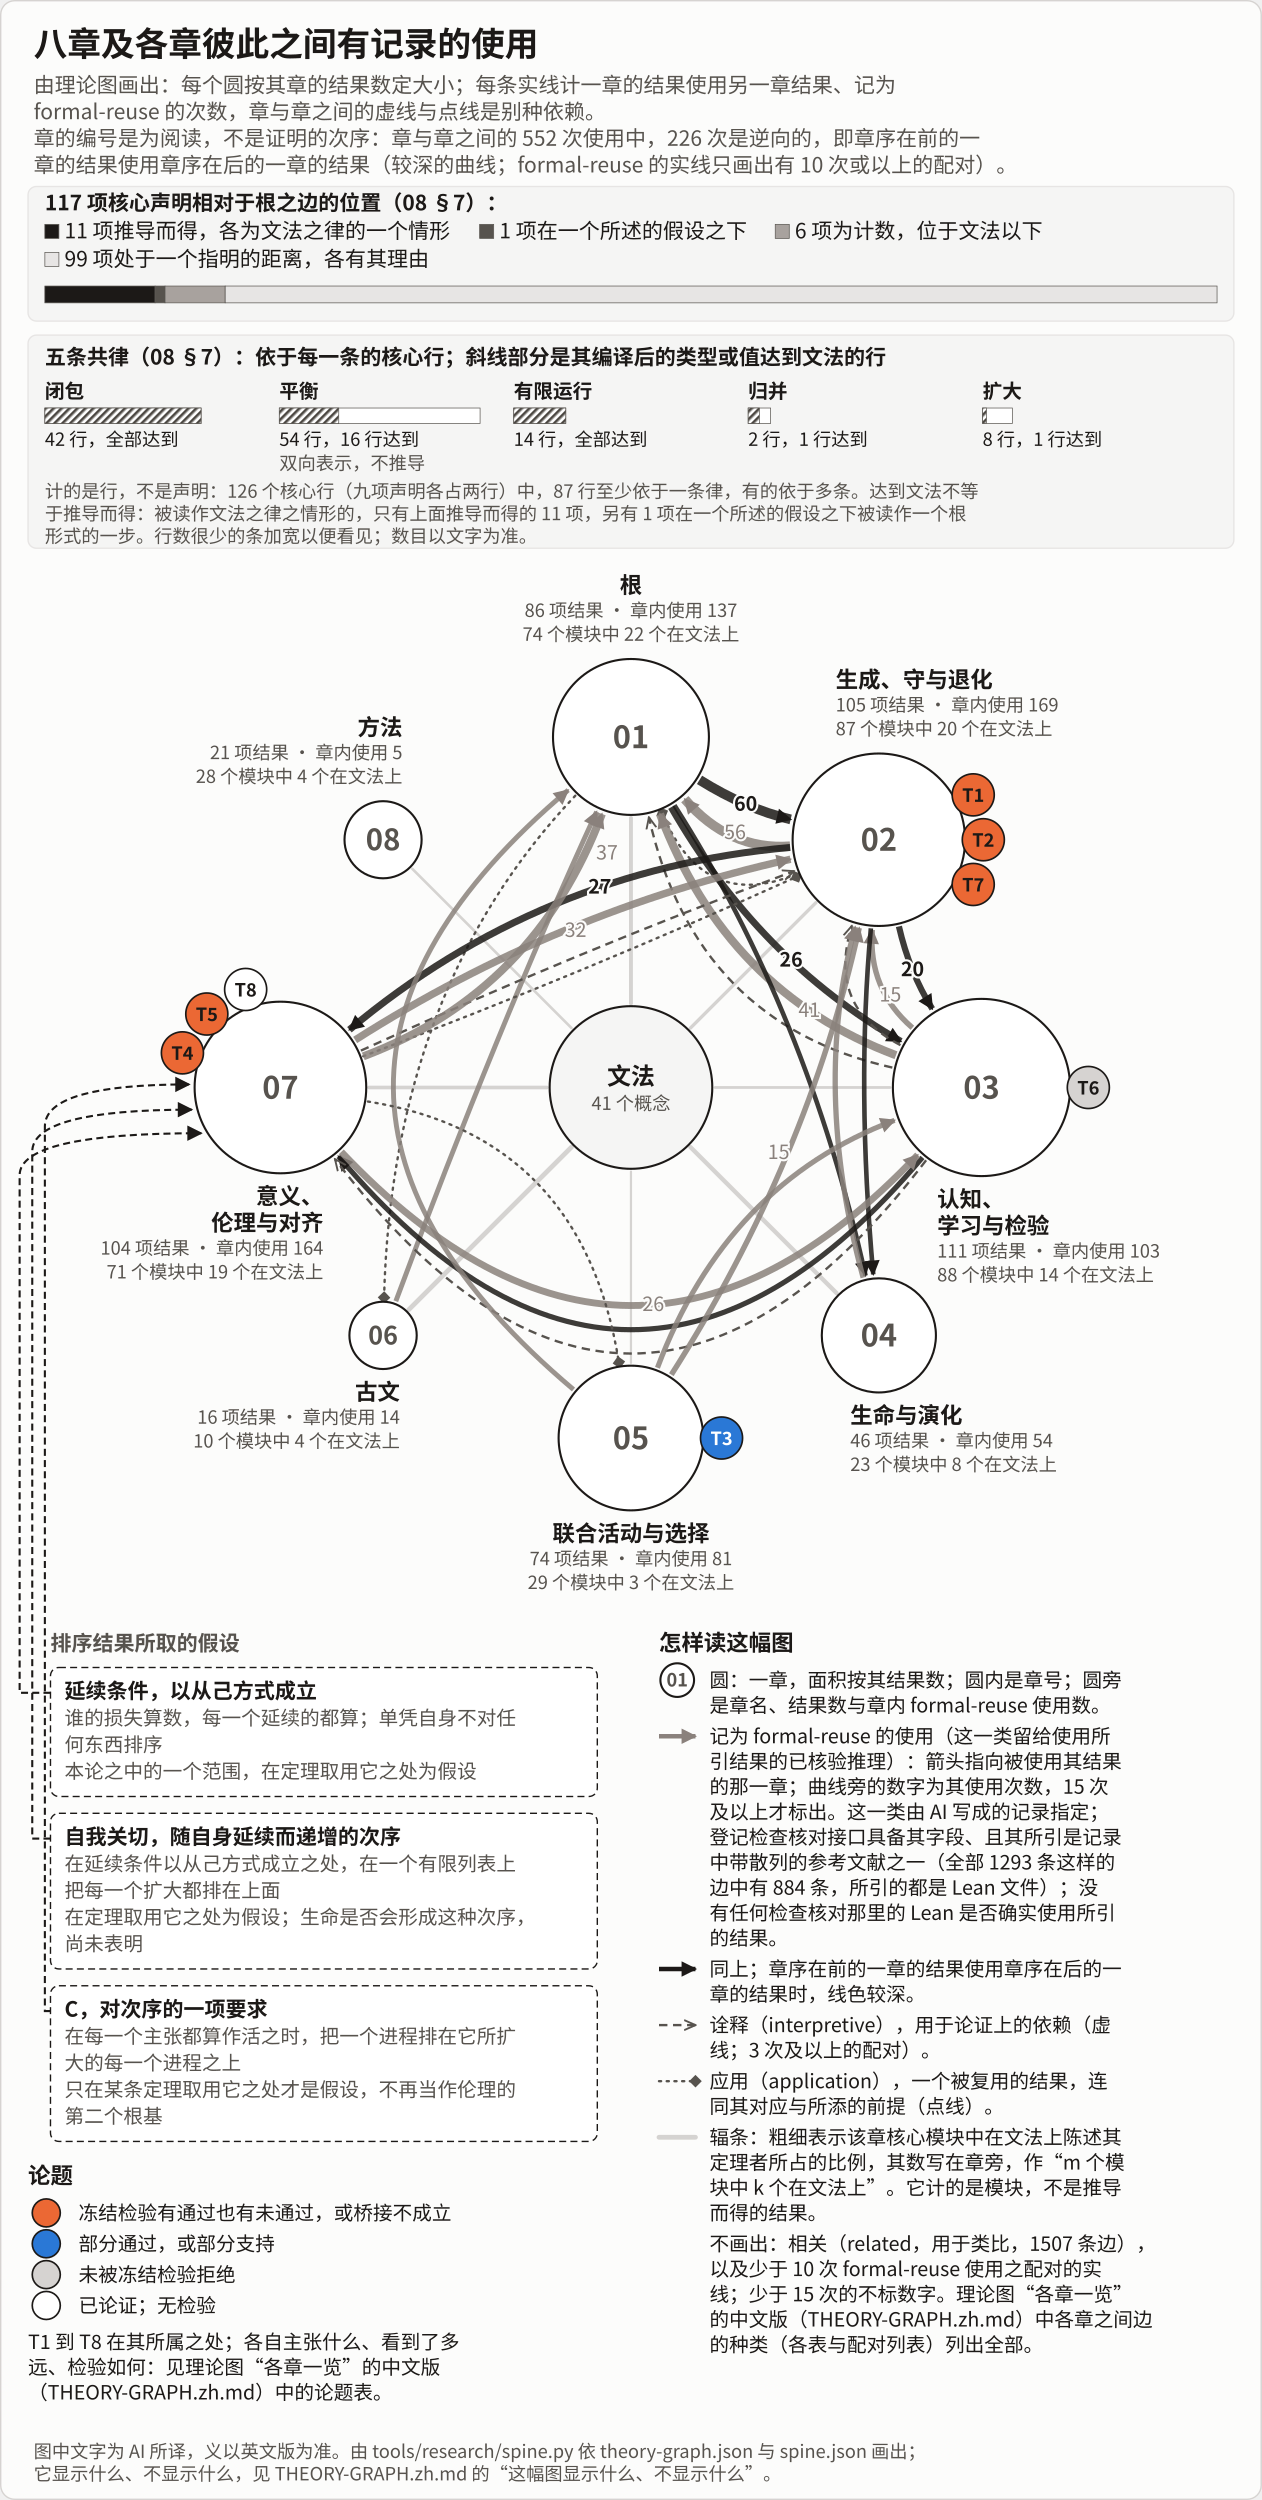
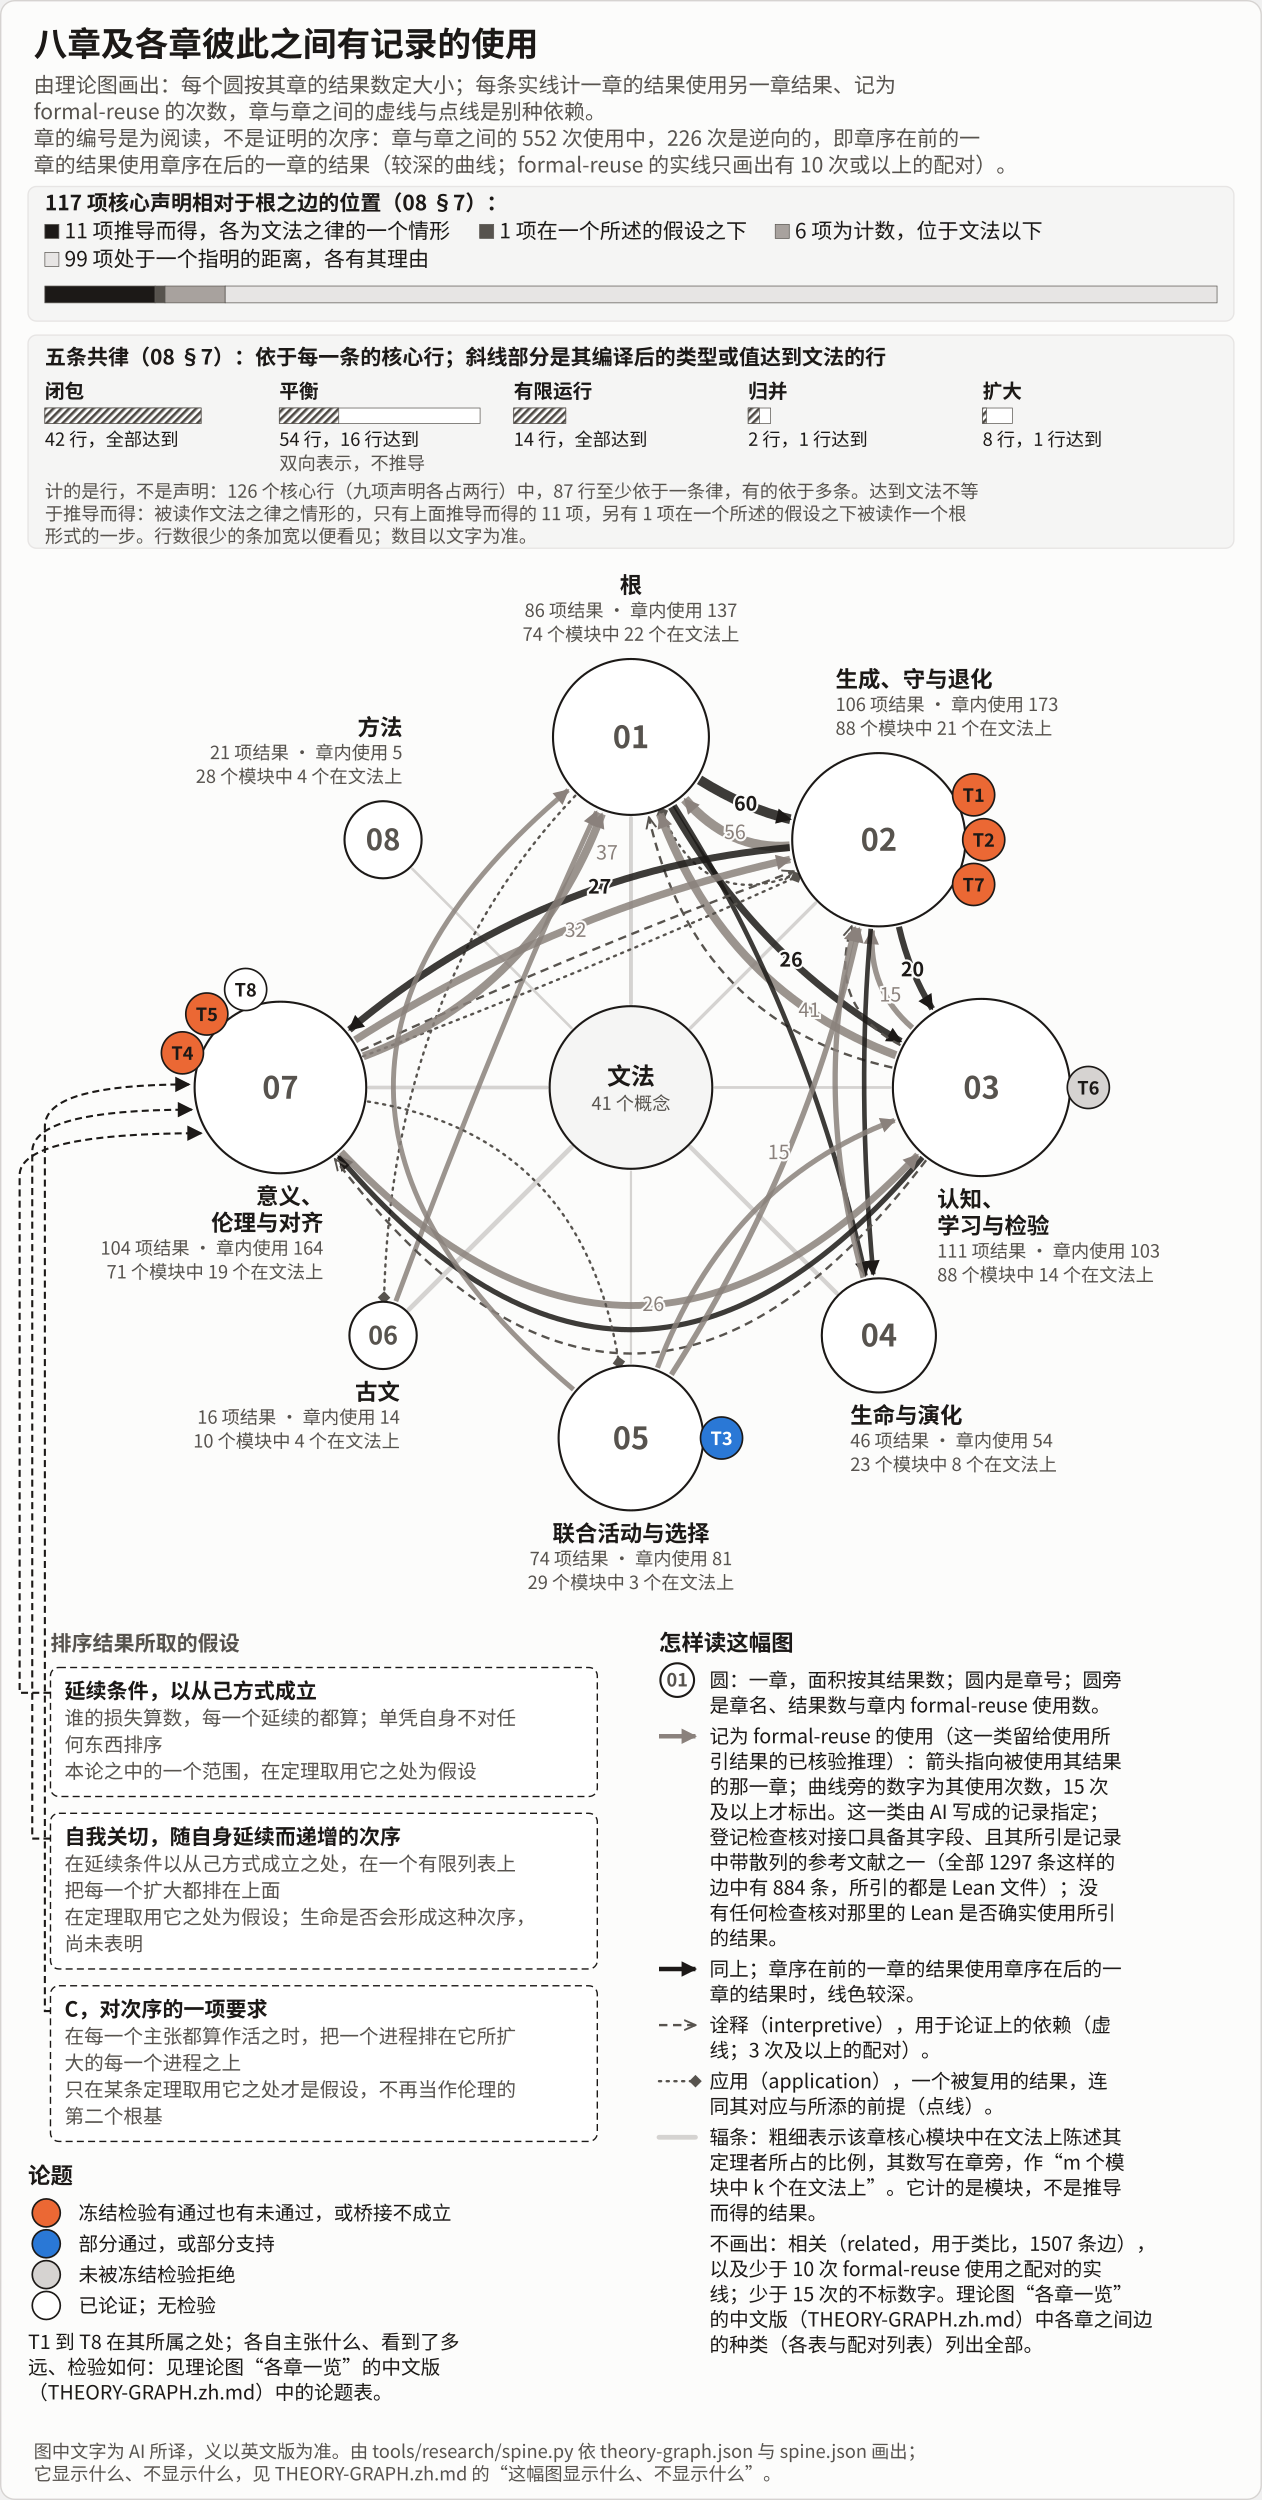
<svg xmlns="http://www.w3.org/2000/svg" viewBox="0 0 900 1783" width="900" height="1783" role="img" aria-labelledby="spine-title spine-desc" font-family="'PingFang SC', 'Hiragino Sans GB', 'Noto Sans CJK SC', 'Microsoft YaHei', sans-serif">
  <defs>
    <marker id="fwd" viewBox="0 0 10 10" refX="9" refY="5" markerWidth="11" markerHeight="11" markerUnits="userSpaceOnUse" orient="auto">
      <path d="M0,0 L10,5 L0,10 z" fill="#8a817c" />
    </marker>
    <marker id="back" viewBox="0 0 10 10" refX="9" refY="5" markerWidth="11" markerHeight="11" markerUnits="userSpaceOnUse" orient="auto">
      <path d="M0,0 L10,5 L0,10 z" fill="#1c1917" />
    </marker>
    <marker id="thin" viewBox="0 0 10 10" refX="9" refY="5" markerWidth="9" markerHeight="9" markerUnits="userSpaceOnUse" orient="auto">
      <path d="M0,1 L9,5 L0,9" fill="none" stroke="#57534e" stroke-width="1.5" />
    </marker>
    <marker id="diamond" viewBox="0 0 10 10" refX="5" refY="5" markerWidth="9" markerHeight="9" markerUnits="userSpaceOnUse" orient="auto">
      <path d="M5,0 L10,5 L5,10 L0,5 z" fill="#57534e" />
    </marker>
    <pattern id="reach" width="4" height="4" patternUnits="userSpaceOnUse" patternTransform="rotate(45)">
      <rect width="4" height="4" fill="#ffffff" />
      <rect width="2" height="4" fill="#57534e" />
    </pattern>
  </defs>
  <rect x="0.5" y="0.5" width="899" height="1782" rx="10" fill="#fcfcfb" stroke="#d6d3d1" />
  <text x="24" y="40" font-size="24" font-weight="bold" text-anchor="start" fill="#1c1917">八章及各章彼此之间有记录的使用</text>
  <text x="24" y="66" font-size="15" text-anchor="start" fill="#57534e">由理论图画出：每个圆按其章的结果数定大小；每条实线计一章的结果使用另一章结果、记为</text>
  <text x="24" y="85" font-size="15" text-anchor="start" fill="#57534e">formal-reuse 的次数，章与章之间的虚线与点线是别种依赖。</text>
  <text x="24" y="104" font-size="15" text-anchor="start" fill="#57534e">章的编号是为阅读，不是证明的次序：章与章之间的 552 次使用中，226 次是逆向的，即章序在前的一</text>
  <text x="24" y="123" font-size="15" text-anchor="start" fill="#57534e">章的结果使用章序在后的一章的结果（较深的曲线；formal-reuse 的实线只画出有 10 次或以上的配对）。</text>
  <rect x="20" y="133" width="860" height="96" rx="6" fill="#f5f5f4" stroke="#e7e5e4" />
  <text x="32" y="150" font-size="15" font-weight="bold" text-anchor="start" fill="#1c1917">117 项核心声明相对于根之边的位置（08 §7）：</text>
  <rect x="32" y="160" width="10" height="10" fill="#1c1917" stroke="#57534e" stroke-width="0.5" />
  <text x="46" y="170" font-size="15" text-anchor="start" fill="#1c1917">11 项推导而得，各为文法之律的一个情形</text>
  <rect x="342.1" y="160" width="10" height="10" fill="#57534e" stroke="#57534e" stroke-width="0.5" />
  <text x="356.1" y="170" font-size="15" text-anchor="start" fill="#1c1917">1 项在一个所述的假设之下</text>
  <rect x="552.9" y="160" width="10" height="10" fill="#a8a29e" stroke="#57534e" stroke-width="0.5" />
  <text x="566.9" y="170" font-size="15" text-anchor="start" fill="#1c1917">6 项为计数，位于文法以下</text>
  <rect x="32" y="180" width="10" height="10" fill="#e7e5e4" stroke="#57534e" stroke-width="0.5" />
  <text x="46" y="190" font-size="15" text-anchor="start" fill="#1c1917">99 项处于一个指明的距离，各有其理由</text>
  <rect x="32" y="204" width="78.6" height="12" fill="#1c1917" stroke="#57534e" stroke-width="0.5" />
  <rect x="110.6" y="204" width="7.1" height="12" fill="#57534e" stroke="#57534e" stroke-width="0.5" />
  <rect x="117.7" y="204" width="42.9" height="12" fill="#a8a29e" stroke="#57534e" stroke-width="0.5" />
  <rect x="160.6" y="204" width="707.4" height="12" fill="#e7e5e4" stroke="#57534e" stroke-width="0.5" />
  <rect x="20" y="239" width="860" height="152" rx="6" fill="#f5f5f4" stroke="#e7e5e4" />
  <text x="32" y="260" font-size="15" font-weight="bold" text-anchor="start" fill="#1c1917">五条共律（08 §7）：依于每一条的核心行；斜线部分是其编译后的类型或值达到文法的行</text>
  <text x="32" y="284" font-size="14" font-weight="bold" text-anchor="start" fill="#1c1917">闭包</text>
  <rect x="32" y="291" width="111.4" height="11" fill="#ffffff" stroke="#57534e" stroke-width="0.5" />
  <rect x="32" y="291" width="111.4" height="11" fill="url(#reach)" stroke="#57534e" stroke-width="0.5" />
  <text x="32" y="318" font-size="13" text-anchor="start" fill="#1c1917">42 行，全部达到</text>
  <text x="199.2" y="284" font-size="14" font-weight="bold" text-anchor="start" fill="#1c1917">平衡</text>
  <rect x="199.2" y="291" width="143.2" height="11" fill="#ffffff" stroke="#57534e" stroke-width="0.5" />
  <rect x="199.2" y="291" width="42.4" height="11" fill="url(#reach)" stroke="#57534e" stroke-width="0.5" />
  <text x="199.2" y="318" font-size="13" text-anchor="start" fill="#1c1917">54 行，16 行达到</text>
  <text x="199.2" y="335" font-size="13" text-anchor="start" fill="#57534e">双向表示，不推导</text>
  <text x="366.4" y="284" font-size="14" font-weight="bold" text-anchor="start" fill="#1c1917">有限运行</text>
  <rect x="366.4" y="291" width="37.1" height="11" fill="#ffffff" stroke="#57534e" stroke-width="0.5" />
  <rect x="366.4" y="291" width="37.1" height="11" fill="url(#reach)" stroke="#57534e" stroke-width="0.5" />
  <text x="366.4" y="318" font-size="13" text-anchor="start" fill="#1c1917">14 行，全部达到</text>
  <text x="533.6" y="284" font-size="14" font-weight="bold" text-anchor="start" fill="#1c1917">归并</text>
  <rect x="533.6" y="291" width="16" height="11" fill="#ffffff" stroke="#57534e" stroke-width="0.5" />
  <rect x="533.6" y="291" width="8" height="11" fill="url(#reach)" stroke="#57534e" stroke-width="0.5" />
  <text x="533.6" y="318" font-size="13" text-anchor="start" fill="#1c1917">2 行，1 行达到</text>
  <text x="700.8" y="284" font-size="14" font-weight="bold" text-anchor="start" fill="#1c1917">扩大</text>
  <rect x="700.8" y="291" width="21.2" height="11" fill="#ffffff" stroke="#57534e" stroke-width="0.5" />
  <rect x="700.8" y="291" width="2.7" height="11" fill="url(#reach)" stroke="#57534e" stroke-width="0.5" />
  <text x="700.8" y="318" font-size="13" text-anchor="start" fill="#1c1917">8 行，1 行达到</text>
  <text x="32" y="355" font-size="13" text-anchor="start" fill="#57534e">计的是行，不是声明：126 个核心行（九项声明各占两行）中，87 行至少依于一条律，有的依于多条。达到文法不等</text>
  <text x="32" y="371" font-size="13" text-anchor="start" fill="#57534e">于推导而得：被读作文法之律之情形的，只有上面推导而得的 11 项，另有 1 项在一个所述的假设之下被读作一个根</text>
  <text x="32" y="387" font-size="13" text-anchor="start" fill="#57534e">形式的一步。行数很少的条加宽以便看见；数目以文字为准。</text>
  <line x1="450" y1="583.3" x2="450" y2="715.6" stroke="#a8a29e" stroke-opacity="0.45" stroke-width="2.8" stroke-linecap="round" />
-   <line x1="581.9" y1="643.8" x2="492.4" y2="733.2" stroke="#a8a29e" stroke-opacity="0.45" stroke-width="2.4" stroke-linecap="round" />
+   <line x1="581.7" y1="644" x2="492.4" y2="733.2" stroke="#a8a29e" stroke-opacity="0.45" stroke-width="2.4" stroke-linecap="round" />
  <line x1="634.8" y1="775.6" x2="510" y2="775.6" stroke="#a8a29e" stroke-opacity="0.45" stroke-width="2" stroke-linecap="round" />
  <line x1="596.6" y1="922.2" x2="492.4" y2="818.1" stroke="#a8a29e" stroke-opacity="0.45" stroke-width="3.1" stroke-linecap="round" />
  <line x1="450" y1="972" x2="450" y2="835.6" stroke="#a8a29e" stroke-opacity="0.45" stroke-width="1.6" stroke-linecap="round" />
  <line x1="291.6" y1="934" x2="407.6" y2="818.1" stroke="#a8a29e" stroke-opacity="0.45" stroke-width="3.4" stroke-linecap="round" />
  <line x1="263.2" y1="775.6" x2="390" y2="775.6" stroke="#a8a29e" stroke-opacity="0.45" stroke-width="2.6" stroke-linecap="round" />
  <line x1="294.1" y1="619.7" x2="407.6" y2="733.2" stroke="#a8a29e" stroke-opacity="0.45" stroke-width="1.9" stroke-linecap="round" />
  <circle cx="450" cy="775.6" r="58" fill="#f5f5f4" stroke="#1c1917" stroke-width="1.5" />
  <text x="450" y="773.6" font-size="17" font-weight="bold" text-anchor="middle" fill="#1c1917">文法</text>
  <text x="450" y="791.6" font-size="13" text-anchor="middle" fill="#57534e">41 个概念</text>
-   <path d="M498.9,556.2 Q532.3,577 563.9,584.4" fill="none" stroke="#1c1917" stroke-opacity="0.85" stroke-width="7" marker-end="url(#back)" />
-   <path d="M563.5,603.5 Q520,606.6 488.4,570" fill="none" stroke="#8a817c" stroke-opacity="0.85" stroke-width="6.8" marker-end="url(#fwd)" />
-   <path d="M568.2,623.3 Q501.7,650.9 472.3,579.9" fill="none" stroke="#57534e" stroke-width="1.7" stroke-dasharray="1.5 4" stroke-linecap="round" marker-end="url(#diamond)" />
+   <path d="M498.9,556.2 Q532.3,577 563.7,584.3" fill="none" stroke="#1c1917" stroke-opacity="0.85" stroke-width="7" marker-end="url(#back)" />
+   <path d="M563.2,603.5 Q520,606.6 488.4,570" fill="none" stroke="#8a817c" stroke-opacity="0.85" stroke-width="6.8" marker-end="url(#fwd)" />
+   <path d="M567.9,623.4 Q501.7,650.9 472.3,579.9" fill="none" stroke="#57534e" stroke-width="1.7" stroke-dasharray="1.5 4" stroke-linecap="round" marker-end="url(#diamond)" />
  <path d="M478.7,575.7 Q541.1,684.6 642.5,742.7" fill="none" stroke="#1c1917" stroke-opacity="0.85" stroke-width="4.9" marker-end="url(#back)" />
  <path d="M639,752.6 Q518.4,707.2 470.7,580.5" fill="none" stroke="#8a817c" stroke-opacity="0.85" stroke-width="5.9" marker-end="url(#fwd)" />
  <path d="M636.4,761.4 Q495.8,729.8 462.8,582.9" fill="none" stroke="#57534e" stroke-width="1.7" stroke-dasharray="6 4" marker-end="url(#thin)" />
  <path d="M481,574.3 Q576,723.5 617.3,909.8" fill="none" stroke="#1c1917" stroke-opacity="0.85" stroke-width="3.3" marker-end="url(#back)" />
  <path d="M410.3,567.5 Q279.7,705.1 273.9,925.4" fill="none" stroke="#57534e" stroke-width="1.7" stroke-dasharray="1.5 4" stroke-linecap="round" marker-end="url(#diamond)" />
  <path d="M282.3,928 Q353.6,735.7 425.5,578.9" fill="none" stroke="#8a817c" stroke-opacity="0.85" stroke-width="3.5" marker-end="url(#fwd)" />
-   <path d="M641.1,660.7 Q648.6,693.4 664.9,719.5" fill="none" stroke="#1c1917" stroke-opacity="0.85" stroke-width="4.4" marker-end="url(#back)" />
-   <path d="M650.7,733 Q619,705.6 622.1,663.2" fill="none" stroke="#8a817c" stroke-opacity="0.85" stroke-width="3.9" marker-end="url(#fwd)" />
-   <path d="M642.2,745.4 Q589.5,717.9 607.5,660.4" fill="none" stroke="#57534e" stroke-width="1.7" stroke-dasharray="6 4" marker-end="url(#thin)" />
-   <path d="M621.1,662.1 Q610.8,775.6 622.8,908.9" fill="none" stroke="#1c1917" stroke-opacity="0.85" stroke-width="3.3" marker-end="url(#back)" />
-   <path d="M615.6,911.2 Q578.8,775.6 609.9,661.1" fill="none" stroke="#8a817c" stroke-opacity="0.85" stroke-width="3.8" marker-end="url(#fwd)" />
-   <path d="M563.5,604.4 Q385.6,620.1 249.2,734.4" fill="none" stroke="#1c1917" stroke-opacity="0.85" stroke-width="5" marker-end="url(#back)" />
-   <path d="M253.3,741.7 Q397.8,649.7 563.8,612.8" fill="none" stroke="#8a817c" stroke-opacity="0.85" stroke-width="5.3" marker-end="url(#fwd)" />
-   <path d="M257.4,749.3 Q410.1,679.3 566.3,621.3" fill="none" stroke="#57534e" stroke-width="1.7" stroke-dasharray="6 4" marker-end="url(#thin)" />
-   <path d="M259.1,753.3 Q416.2,694 568,625.4" fill="none" stroke="#57534e" stroke-width="1.7" stroke-dasharray="1.5 4" stroke-linecap="round" marker-end="url(#diamond)" />
+   <path d="M641.1,661 Q648.6,693.4 664.9,719.5" fill="none" stroke="#1c1917" stroke-opacity="0.85" stroke-width="4.4" marker-end="url(#back)" />
+   <path d="M650.7,733 Q619,705.6 622.1,663.5" fill="none" stroke="#8a817c" stroke-opacity="0.85" stroke-width="3.9" marker-end="url(#fwd)" />
+   <path d="M642.2,745.4 Q589.5,717.9 607.4,660.7" fill="none" stroke="#57534e" stroke-width="1.7" stroke-dasharray="6 4" marker-end="url(#thin)" />
+   <path d="M621,662.4 Q610.8,775.6 622.8,908.9" fill="none" stroke="#1c1917" stroke-opacity="0.85" stroke-width="3.3" marker-end="url(#back)" />
+   <path d="M615.6,911.2 Q578.8,775.6 609.8,661.4" fill="none" stroke="#8a817c" stroke-opacity="0.85" stroke-width="3.8" marker-end="url(#fwd)" />
+   <path d="M563.2,604.5 Q385.6,620.1 249.2,734.4" fill="none" stroke="#1c1917" stroke-opacity="0.85" stroke-width="5" marker-end="url(#back)" />
+   <path d="M253.3,741.7 Q397.8,649.7 563.5,612.9" fill="none" stroke="#8a817c" stroke-opacity="0.85" stroke-width="5.3" marker-end="url(#fwd)" />
+   <path d="M257.4,749.3 Q410.1,679.3 566,621.4" fill="none" stroke="#57534e" stroke-width="1.7" stroke-dasharray="6 4" marker-end="url(#thin)" />
+   <path d="M259.1,753.3 Q416.2,694 567.8,625.5" fill="none" stroke="#57534e" stroke-width="1.7" stroke-dasharray="1.5 4" stroke-linecap="round" marker-end="url(#diamond)" />
  <path d="M657.9,825.5 Q450,1071.6 241.4,824.7" fill="none" stroke="#1c1917" stroke-opacity="0.85" stroke-width="3.7" marker-end="url(#back)" />
  <path d="M660.5,827.5 Q450,1103.6 238.9,826.7" fill="none" stroke="#57534e" stroke-width="1.7" stroke-dasharray="6 4" marker-end="url(#thin)" />
  <path d="M243.4,821.5 Q450,1039.6 654.5,823.7" fill="none" stroke="#8a817c" stroke-opacity="0.85" stroke-width="4.9" marker-end="url(#fwd)" />
  <path d="M409,991 Q154,775.6 405.2,563.5" fill="none" stroke="#8a817c" stroke-opacity="0.85" stroke-width="3.5" marker-end="url(#fwd)" />
-   <path d="M478.8,980.4 Q576,827.8 612.8,661.8" fill="none" stroke="#8a817c" stroke-opacity="0.85" stroke-width="3.9" marker-end="url(#fwd)" />
+   <path d="M478.8,980.4 Q576,827.8 612.7,662.1" fill="none" stroke="#8a817c" stroke-opacity="0.85" stroke-width="3.9" marker-end="url(#fwd)" />
  <path d="M468.9,975.5 Q518.4,844.1 638,799" fill="none" stroke="#8a817c" stroke-opacity="0.85" stroke-width="3.7" marker-end="url(#fwd)" />
  <path d="M259.1,753.4 Q381.6,707.2 429.3,580.5" fill="none" stroke="#8a817c" stroke-opacity="0.85" stroke-width="5.7" marker-end="url(#fwd)" />
  <path d="M262.4,785.6 Q415.5,810.1 441.4,971.7" fill="none" stroke="#57534e" stroke-width="1.7" stroke-dasharray="1.5 4" stroke-linecap="round" marker-end="url(#diamond)" />
  <circle cx="450" cy="525.6" r="55.6" fill="#ffffff" stroke="#1c1917" stroke-width="1.5" />
  <text x="450" y="533.6" font-size="22" font-weight="bold" text-anchor="middle" fill="#57534e">01</text>
  <text x="450" y="423" font-size="16" font-weight="bold" text-anchor="middle" fill="#1c1917" stroke="#fcfcfb" stroke-width="3" paint-order="stroke">根</text>
  <text x="450" y="440" font-size="13" text-anchor="middle" fill="#57534e" stroke="#fcfcfb" stroke-width="3" paint-order="stroke">86 项结果 · 章内使用 137</text>
  <text x="450" y="457" font-size="13" text-anchor="middle" fill="#57534e" stroke="#fcfcfb" stroke-width="3" paint-order="stroke">74 个模块中 22 个在文法上</text>
-   <circle cx="626.8" cy="598.9" r="61.5" fill="#ffffff" stroke="#1c1917" stroke-width="1.5" />
+   <circle cx="626.8" cy="598.9" r="61.8" fill="#ffffff" stroke="#1c1917" stroke-width="1.5" />
  <text x="626.8" y="606.8" font-size="22" font-weight="bold" text-anchor="middle" fill="#57534e">02</text>
-   <text x="596" y="490.4" font-size="16" font-weight="bold" text-anchor="start" fill="#1c1917" stroke="#fcfcfb" stroke-width="3" paint-order="stroke">生成、守与退化</text>
-   <text x="596" y="507.4" font-size="13" text-anchor="start" fill="#57534e" stroke="#fcfcfb" stroke-width="3" paint-order="stroke">105 项结果 · 章内使用 169</text>
-   <text x="596" y="524.4" font-size="13" text-anchor="start" fill="#57534e" stroke="#fcfcfb" stroke-width="3" paint-order="stroke">87 个模块中 20 个在文法上</text>
+   <text x="595.9" y="490.1" font-size="16" font-weight="bold" text-anchor="start" fill="#1c1917" stroke="#fcfcfb" stroke-width="3" paint-order="stroke">生成、守与退化</text>
+   <text x="595.9" y="507.1" font-size="13" text-anchor="start" fill="#57534e" stroke="#fcfcfb" stroke-width="3" paint-order="stroke">106 项结果 · 章内使用 173</text>
+   <text x="595.9" y="524.1" font-size="13" text-anchor="start" fill="#57534e" stroke="#fcfcfb" stroke-width="3" paint-order="stroke">88 个模块中 21 个在文法上</text>
  <circle cx="700" cy="775.6" r="63.2" fill="#ffffff" stroke="#1c1917" stroke-width="1.5" />
  <text x="700" y="783.6" font-size="22" font-weight="bold" text-anchor="middle" fill="#57534e">03</text>
  <text x="668.4" y="860.9" font-size="16" font-weight="bold" text-anchor="start" fill="#1c1917" stroke="#fcfcfb" stroke-width="3" paint-order="stroke">认知、</text>
  <text x="668.4" y="879.9" font-size="16" font-weight="bold" text-anchor="start" fill="#1c1917" stroke="#fcfcfb" stroke-width="3" paint-order="stroke">学习与检验</text>
  <text x="668.4" y="896.9" font-size="13" text-anchor="start" fill="#57534e" stroke="#fcfcfb" stroke-width="3" paint-order="stroke">111 项结果 · 章内使用 103</text>
  <text x="668.4" y="913.9" font-size="13" text-anchor="start" fill="#57534e" stroke="#fcfcfb" stroke-width="3" paint-order="stroke">88 个模块中 14 个在文法上</text>
  <circle cx="626.8" cy="952.4" r="40.7" fill="#ffffff" stroke="#1c1917" stroke-width="1.5" />
  <text x="626.8" y="960.3" font-size="22" font-weight="bold" text-anchor="middle" fill="#57534e">04</text>
  <text x="606.4" y="1015.1" font-size="16" font-weight="bold" text-anchor="start" fill="#1c1917" stroke="#fcfcfb" stroke-width="3" paint-order="stroke">生命与演化</text>
  <text x="606.4" y="1032.1" font-size="13" text-anchor="start" fill="#57534e" stroke="#fcfcfb" stroke-width="3" paint-order="stroke">46 项结果 · 章内使用 54</text>
  <text x="606.4" y="1049.1" font-size="13" text-anchor="start" fill="#57534e" stroke="#fcfcfb" stroke-width="3" paint-order="stroke">23 个模块中 8 个在文法上</text>
  <circle cx="450" cy="1025.6" r="51.6" fill="#ffffff" stroke="#1c1917" stroke-width="1.5" />
  <text x="450" y="1033.6" font-size="22" font-weight="bold" text-anchor="middle" fill="#57534e">05</text>
  <text x="450" y="1099.3" font-size="16" font-weight="bold" text-anchor="middle" fill="#1c1917" stroke="#fcfcfb" stroke-width="3" paint-order="stroke">联合活动与选择</text>
  <text x="450" y="1116.3" font-size="13" text-anchor="middle" fill="#57534e" stroke="#fcfcfb" stroke-width="3" paint-order="stroke">74 项结果 · 章内使用 81</text>
  <text x="450" y="1133.3" font-size="13" text-anchor="middle" fill="#57534e" stroke="#fcfcfb" stroke-width="3" paint-order="stroke">29 个模块中 3 个在文法上</text>
  <circle cx="273.2" cy="952.4" r="24" fill="#ffffff" stroke="#1c1917" stroke-width="1.5" />
  <text x="273.2" y="958.9" font-size="18" font-weight="bold" text-anchor="middle" fill="#57534e">06</text>
  <text x="285.2" y="998.4" font-size="16" font-weight="bold" text-anchor="end" fill="#1c1917" stroke="#fcfcfb" stroke-width="3" paint-order="stroke">古文</text>
  <text x="285.2" y="1015.4" font-size="13" text-anchor="end" fill="#57534e" stroke="#fcfcfb" stroke-width="3" paint-order="stroke">16 项结果 · 章内使用 14</text>
  <text x="285.2" y="1032.4" font-size="13" text-anchor="end" fill="#57534e" stroke="#fcfcfb" stroke-width="3" paint-order="stroke">10 个模块中 4 个在文法上</text>
  <circle cx="200" cy="775.6" r="61.2" fill="#ffffff" stroke="#1c1917" stroke-width="1.5" />
  <text x="200" y="783.6" font-size="22" font-weight="bold" text-anchor="middle" fill="#57534e">07</text>
  <text x="230.6" y="858.8" font-size="16" font-weight="bold" text-anchor="end" fill="#1c1917" stroke="#fcfcfb" stroke-width="3" paint-order="stroke">意义、</text>
  <text x="230.6" y="877.8" font-size="16" font-weight="bold" text-anchor="end" fill="#1c1917" stroke="#fcfcfb" stroke-width="3" paint-order="stroke">伦理与对齐</text>
  <text x="230.6" y="894.8" font-size="13" text-anchor="end" fill="#57534e" stroke="#fcfcfb" stroke-width="3" paint-order="stroke">104 项结果 · 章内使用 164</text>
  <text x="230.6" y="911.8" font-size="13" text-anchor="end" fill="#57534e" stroke="#fcfcfb" stroke-width="3" paint-order="stroke">71 个模块中 19 个在文法上</text>
  <circle cx="273.2" cy="598.9" r="27.5" fill="#ffffff" stroke="#1c1917" stroke-width="1.5" />
  <text x="273.2" y="606.4" font-size="21" font-weight="bold" text-anchor="middle" fill="#57534e">08</text>
  <text x="287" y="524.4" font-size="16" font-weight="bold" text-anchor="end" fill="#1c1917" stroke="#fcfcfb" stroke-width="3" paint-order="stroke">方法</text>
  <text x="287" y="541.4" font-size="13" text-anchor="end" fill="#57534e" stroke="#fcfcfb" stroke-width="3" paint-order="stroke">21 项结果 · 章内使用 5</text>
  <text x="287" y="558.4" font-size="13" text-anchor="end" fill="#57534e" stroke="#fcfcfb" stroke-width="3" paint-order="stroke">28 个模块中 4 个在文法上</text>
-   <circle cx="694.1" cy="566.9" r="15" fill="#eb6834" stroke="#1c1917" stroke-width="1.2" />
-   <text x="694.1" y="571.9" font-size="13" font-weight="bold" text-anchor="middle" fill="#1c1917">T1</text>
-   <circle cx="701.3" cy="598.9" r="15" fill="#eb6834" stroke="#1c1917" stroke-width="1.2" />
-   <text x="701.3" y="603.9" font-size="13" font-weight="bold" text-anchor="middle" fill="#1c1917">T2</text>
-   <circle cx="694.1" cy="630.8" r="15" fill="#eb6834" stroke="#1c1917" stroke-width="1.2" />
-   <text x="694.1" y="635.8" font-size="13" font-weight="bold" text-anchor="middle" fill="#1c1917">T7</text>
+   <circle cx="694.4" cy="566.9" r="15" fill="#eb6834" stroke="#1c1917" stroke-width="1.2" />
+   <text x="694.4" y="571.9" font-size="13" font-weight="bold" text-anchor="middle" fill="#1c1917">T1</text>
+   <circle cx="701.6" cy="598.9" r="15" fill="#eb6834" stroke="#1c1917" stroke-width="1.2" />
+   <text x="701.6" y="603.9" font-size="13" font-weight="bold" text-anchor="middle" fill="#1c1917">T2</text>
+   <circle cx="694.4" cy="630.8" r="15" fill="#eb6834" stroke="#1c1917" stroke-width="1.2" />
+   <text x="694.4" y="635.8" font-size="13" font-weight="bold" text-anchor="middle" fill="#1c1917">T7</text>
  <circle cx="514.6" cy="1025.6" r="15" fill="#2a78d6" stroke="#1c1917" stroke-width="1.2" />
  <text x="514.6" y="1030.6" font-size="13" font-weight="bold" text-anchor="middle" fill="#ffffff">T3</text>
  <circle cx="130.1" cy="750.9" r="15" fill="#eb6834" stroke="#1c1917" stroke-width="1.2" />
  <text x="130.1" y="755.9" font-size="13" font-weight="bold" text-anchor="middle" fill="#1c1917">T4</text>
  <circle cx="147.5" cy="723.2" r="15" fill="#eb6834" stroke="#1c1917" stroke-width="1.2" />
  <text x="147.5" y="728.2" font-size="13" font-weight="bold" text-anchor="middle" fill="#1c1917">T5</text>
  <circle cx="175.2" cy="705.7" r="15" fill="#ffffff" stroke="#1c1917" stroke-width="1.2" />
  <text x="175.2" y="710.7" font-size="13" font-weight="bold" text-anchor="middle" fill="#1c1917">T8</text>
  <circle cx="776.2" cy="775.6" r="15" fill="#d6d3d1" stroke="#1c1917" stroke-width="1.2" />
  <text x="776.2" y="780.6" font-size="13" font-weight="bold" text-anchor="middle" fill="#1c1917">T6</text>
-   <text x="531.8" y="578.2" font-size="14" font-weight="bold" text-anchor="middle" fill="#1c1917" stroke="#fcfcfb" stroke-width="3" paint-order="stroke">60</text>
-   <text x="524.2" y="598.4" font-size="14" text-anchor="middle" fill="#8a817c" stroke="#fcfcfb" stroke-width="3" paint-order="stroke">56</text>
+   <text x="531.8" y="578.1" font-size="14" font-weight="bold" text-anchor="middle" fill="#1c1917" stroke="#fcfcfb" stroke-width="3" paint-order="stroke">60</text>
+   <text x="524.1" y="598.4" font-size="14" text-anchor="middle" fill="#8a817c" stroke="#fcfcfb" stroke-width="3" paint-order="stroke">56</text>
  <text x="577.2" y="725.3" font-size="14" text-anchor="middle" fill="#8a817c" stroke="#fcfcfb" stroke-width="3" paint-order="stroke">41</text>
  <text x="432.9" y="613" font-size="14" text-anchor="middle" fill="#8a817c" stroke="#fcfcfb" stroke-width="3" paint-order="stroke">37</text>
  <text x="410.5" y="668.2" font-size="14" text-anchor="middle" fill="#8a817c" stroke="#fcfcfb" stroke-width="3" paint-order="stroke">32</text>
-   <text x="427.8" y="637.3" font-size="14" font-weight="bold" text-anchor="middle" fill="#1c1917" stroke="#fcfcfb" stroke-width="3" paint-order="stroke">27</text>
+   <text x="427.7" y="637.3" font-size="14" font-weight="bold" text-anchor="middle" fill="#1c1917" stroke="#fcfcfb" stroke-width="3" paint-order="stroke">27</text>
  <text x="564.2" y="689.4" font-size="14" font-weight="bold" text-anchor="middle" fill="#1c1917" stroke="#fcfcfb" stroke-width="3" paint-order="stroke">26</text>
  <text x="465.9" y="935" font-size="14" text-anchor="middle" fill="#8a817c" stroke="#fcfcfb" stroke-width="3" paint-order="stroke">26</text>
-   <text x="650.8" y="696.2" font-size="14" font-weight="bold" text-anchor="middle" fill="#1c1917" stroke="#fcfcfb" stroke-width="3" paint-order="stroke">20</text>
+   <text x="650.8" y="696.3" font-size="14" font-weight="bold" text-anchor="middle" fill="#1c1917" stroke="#fcfcfb" stroke-width="3" paint-order="stroke">20</text>
  <text x="635" y="714.3" font-size="14" text-anchor="middle" fill="#8a817c" stroke="#fcfcfb" stroke-width="3" paint-order="stroke">15</text>
-   <text x="555.3" y="826.6" font-size="14" text-anchor="middle" fill="#8a817c" stroke="#fcfcfb" stroke-width="3" paint-order="stroke">15</text>
+   <text x="555.3" y="826.7" font-size="14" text-anchor="middle" fill="#8a817c" stroke="#fcfcfb" stroke-width="3" paint-order="stroke">15</text>
  <text x="36" y="1177.3" font-size="15" font-weight="bold" text-anchor="start" fill="#57534e">排序结果所取的假设</text>
  <rect x="36" y="1189.256" width="390" height="92" rx="6" fill="#ffffff" stroke="#1c1917" stroke-dasharray="5 3" />
  <text x="46" y="1211.3" font-size="15" font-weight="bold" text-anchor="start" fill="#1c1917">延续条件，以从己方式成立</text>
  <text x="46" y="1230.3" font-size="14" text-anchor="start" fill="#57534e">谁的损失算数，每一个延续的都算；单凭自身不对任</text>
  <text x="46" y="1249.3" font-size="14" text-anchor="start" fill="#57534e">何东西排序</text>
  <text x="46" y="1268.3" font-size="14" text-anchor="start" fill="#57534e">本论之中的一个范围，在定理取用它之处为假设</text>
  <path d="M36,1207.3 L14,1207.3 L14,838.2 Q14,808.2 143.5,808.2" fill="none" stroke="#1c1917" stroke-width="1.5" stroke-dasharray="5 3" marker-end="url(#back)" />
  <rect x="36" y="1293.256" width="390" height="111" rx="6" fill="#ffffff" stroke="#1c1917" stroke-dasharray="5 3" />
  <text x="46" y="1315.3" font-size="15" font-weight="bold" text-anchor="start" fill="#1c1917">自我关切，随自身延续而递增的次序</text>
  <text x="46" y="1334.3" font-size="14" text-anchor="start" fill="#57534e">在延续条件以从己方式成立之处，在一个有限列表上</text>
  <text x="46" y="1353.3" font-size="14" text-anchor="start" fill="#57534e">把每一个扩大都排在上面</text>
  <text x="46" y="1372.3" font-size="14" text-anchor="start" fill="#57534e">在定理取用它之处为假设；生命是否会形成这种次序，</text>
  <text x="46" y="1391.3" font-size="14" text-anchor="start" fill="#57534e">尚未表明</text>
  <path d="M36,1311.3 L23,1311.3 L23,821.4 Q23,791.4 136.7,791.4" fill="none" stroke="#1c1917" stroke-width="1.5" stroke-dasharray="5 3" marker-end="url(#back)" />
  <rect x="36" y="1416.256" width="390" height="111" rx="6" fill="#ffffff" stroke="#1c1917" stroke-dasharray="5 3" />
  <text x="46" y="1438.3" font-size="15" font-weight="bold" text-anchor="start" fill="#1c1917">C，对次序的一项要求</text>
  <text x="46" y="1457.3" font-size="14" text-anchor="start" fill="#57534e">在每一个主张都算作活之时，把一个进程排在它所扩</text>
  <text x="46" y="1476.3" font-size="14" text-anchor="start" fill="#57534e">大的每一个进程之上</text>
  <text x="46" y="1495.3" font-size="14" text-anchor="start" fill="#57534e">只在某条定理取用它之处才是假设，不再当作伦理的</text>
  <text x="46" y="1514.3" font-size="14" text-anchor="start" fill="#57534e">第二个根基</text>
  <path d="M36,1434.3 L32,1434.3 L32,803.4 Q32,773.4 134.9,773.4" fill="none" stroke="#1c1917" stroke-width="1.5" stroke-dasharray="5 3" marker-end="url(#back)" />
  <text x="20" y="1557.3" font-size="16" font-weight="bold" text-anchor="start" fill="#1c1917">论题</text>
  <circle cx="33" cy="1578.256" r="10" fill="#eb6834" stroke="#1c1917" stroke-width="1.2" />
  <text x="56" y="1583.3" font-size="14" text-anchor="start" fill="#1c1917">冻结检验有通过也有未通过，或桥接不成立</text>
  <circle cx="33" cy="1600.256" r="10" fill="#2a78d6" stroke="#1c1917" stroke-width="1.2" />
  <text x="56" y="1605.3" font-size="14" text-anchor="start" fill="#1c1917">部分通过，或部分支持</text>
  <circle cx="33" cy="1622.256" r="10" fill="#d6d3d1" stroke="#1c1917" stroke-width="1.2" />
  <text x="56" y="1627.3" font-size="14" text-anchor="start" fill="#1c1917">未被冻结检验拒绝</text>
  <circle cx="33" cy="1644.256" r="10" fill="#ffffff" stroke="#1c1917" stroke-width="1.2" />
  <text x="56" y="1649.3" font-size="14" text-anchor="start" fill="#1c1917">已论证；无检验</text>
  <text x="20" y="1675.3" font-size="14" text-anchor="start" fill="#1c1917">T1 到 T8 在其所属之处；各自主张什么、看到了多</text>
  <text x="20" y="1693.3" font-size="14" text-anchor="start" fill="#1c1917">远、检验如何：见理论图“各章一览”的中文版</text>
  <text x="20" y="1711.3" font-size="14" text-anchor="start" fill="#1c1917">（THEORY-GRAPH.zh.md）中的论题表。</text>
  <text x="470" y="1177.3" font-size="16" font-weight="bold" text-anchor="start" fill="#1c1917">怎样读这幅图</text>
  <circle cx="483" cy="1198.256" r="12" fill="#ffffff" stroke="#1c1917" stroke-width="1.5" />
  <text x="483" y="1202.8" font-size="13" font-weight="bold" text-anchor="middle" fill="#57534e">01</text>
  <text x="506" y="1203.3" font-size="14" text-anchor="start" fill="#1c1917">圆：一章，面积按其结果数；圆内是章号；圆旁</text>
  <text x="506" y="1221.3" font-size="14" text-anchor="start" fill="#1c1917">是章名、结果数与章内 formal-reuse 使用数。</text>
  <line x1="470" y1="1238.3" x2="496" y2="1238.3" stroke="#8a817c" stroke-width="3.2" marker-end="url(#fwd)" />
  <text x="506" y="1243.3" font-size="14" text-anchor="start" fill="#1c1917">记为 formal-reuse 的使用（这一类留给使用所</text>
  <text x="506" y="1261.3" font-size="14" text-anchor="start" fill="#1c1917">引结果的已核验推理）：箭头指向被使用其结果</text>
  <text x="506" y="1279.3" font-size="14" text-anchor="start" fill="#1c1917">的那一章；曲线旁的数字为其使用次数，15 次</text>
  <text x="506" y="1297.3" font-size="14" text-anchor="start" fill="#1c1917">及以上才标出。这一类由 AI 写成的记录指定；</text>
  <text x="506" y="1315.3" font-size="14" text-anchor="start" fill="#1c1917">登记检查核对接口具备其字段、且其所引是记录</text>
-   <text x="506" y="1333.3" font-size="14" text-anchor="start" fill="#1c1917">中带散列的参考文献之一（全部 1293 条这样的</text>
+   <text x="506" y="1333.3" font-size="14" text-anchor="start" fill="#1c1917">中带散列的参考文献之一（全部 1297 条这样的</text>
  <text x="506" y="1351.3" font-size="14" text-anchor="start" fill="#1c1917">边中有 884 条，所引的都是 Lean 文件）；没</text>
  <text x="506" y="1369.3" font-size="14" text-anchor="start" fill="#1c1917">有任何检查核对那里的 Lean 是否确实使用所引</text>
  <text x="506" y="1387.3" font-size="14" text-anchor="start" fill="#1c1917">的结果。</text>
  <line x1="470" y1="1404.3" x2="496" y2="1404.3" stroke="#1c1917" stroke-width="3.2" marker-end="url(#back)" />
  <text x="506" y="1409.3" font-size="14" text-anchor="start" fill="#1c1917">同上；章序在前的一章的结果使用章序在后的一</text>
  <text x="506" y="1427.3" font-size="14" text-anchor="start" fill="#1c1917">章的结果时，线色较深。</text>
  <line x1="470" y1="1444.3" x2="496" y2="1444.3" stroke="#57534e" stroke-width="1.7" stroke-dasharray="6 4" marker-end="url(#thin)" />
  <text x="506" y="1449.3" font-size="14" text-anchor="start" fill="#1c1917">诠释（interpretive），用于论证上的依赖（虚</text>
  <text x="506" y="1467.3" font-size="14" text-anchor="start" fill="#1c1917">线；3 次及以上的配对）。</text>
  <line x1="470" y1="1484.3" x2="496" y2="1484.3" stroke="#57534e" stroke-width="1.7" stroke-dasharray="1.5 4" stroke-linecap="round" marker-end="url(#diamond)" />
  <text x="506" y="1489.3" font-size="14" text-anchor="start" fill="#1c1917">应用（application），一个被复用的结果，连</text>
  <text x="506" y="1507.3" font-size="14" text-anchor="start" fill="#1c1917">同其对应与所添的前提（点线）。</text>
  <line x1="470" y1="1524.3" x2="496" y2="1524.3" stroke="#a8a29e" stroke-opacity="0.45" stroke-width="3.4" stroke-linecap="round" />
  <text x="506" y="1529.3" font-size="14" text-anchor="start" fill="#1c1917">辐条：粗细表示该章核心模块中在文法上陈述其</text>
  <text x="506" y="1547.3" font-size="14" text-anchor="start" fill="#1c1917">定理者所占的比例，其数写在章旁，作“m 个模</text>
  <text x="506" y="1565.3" font-size="14" text-anchor="start" fill="#1c1917">块中 k 个在文法上”。它计的是模块，不是推导</text>
  <text x="506" y="1583.3" font-size="14" text-anchor="start" fill="#1c1917">而得的结果。</text>
  <text x="506" y="1605.3" font-size="14" text-anchor="start" fill="#1c1917">不画出：相关（related，用于类比，1507 条边），</text>
  <text x="506" y="1623.3" font-size="14" text-anchor="start" fill="#1c1917">以及少于 10 次 formal-reuse 使用之配对的实</text>
  <text x="506" y="1641.3" font-size="14" text-anchor="start" fill="#1c1917">线；少于 15 次的不标数字。理论图“各章一览”</text>
  <text x="506" y="1659.3" font-size="14" text-anchor="start" fill="#1c1917">的中文版（THEORY-GRAPH.zh.md）中各章之间边</text>
  <text x="506" y="1677.3" font-size="14" text-anchor="start" fill="#1c1917">的种类（各表与配对列表）列出全部。</text>
  <text x="24" y="1753" font-size="13" text-anchor="start" fill="#57534e">图中文字为 AI 所译，义以英文版为准。由 tools/research/spine.py 依 theory-graph.json 与 spine.json 画出；</text>
  <text x="24" y="1769" font-size="13" text-anchor="start" fill="#57534e">它显示什么、不显示什么，见 THEORY-GRAPH.zh.md 的“这幅图显示什么、不显示什么”。</text>
</svg>
